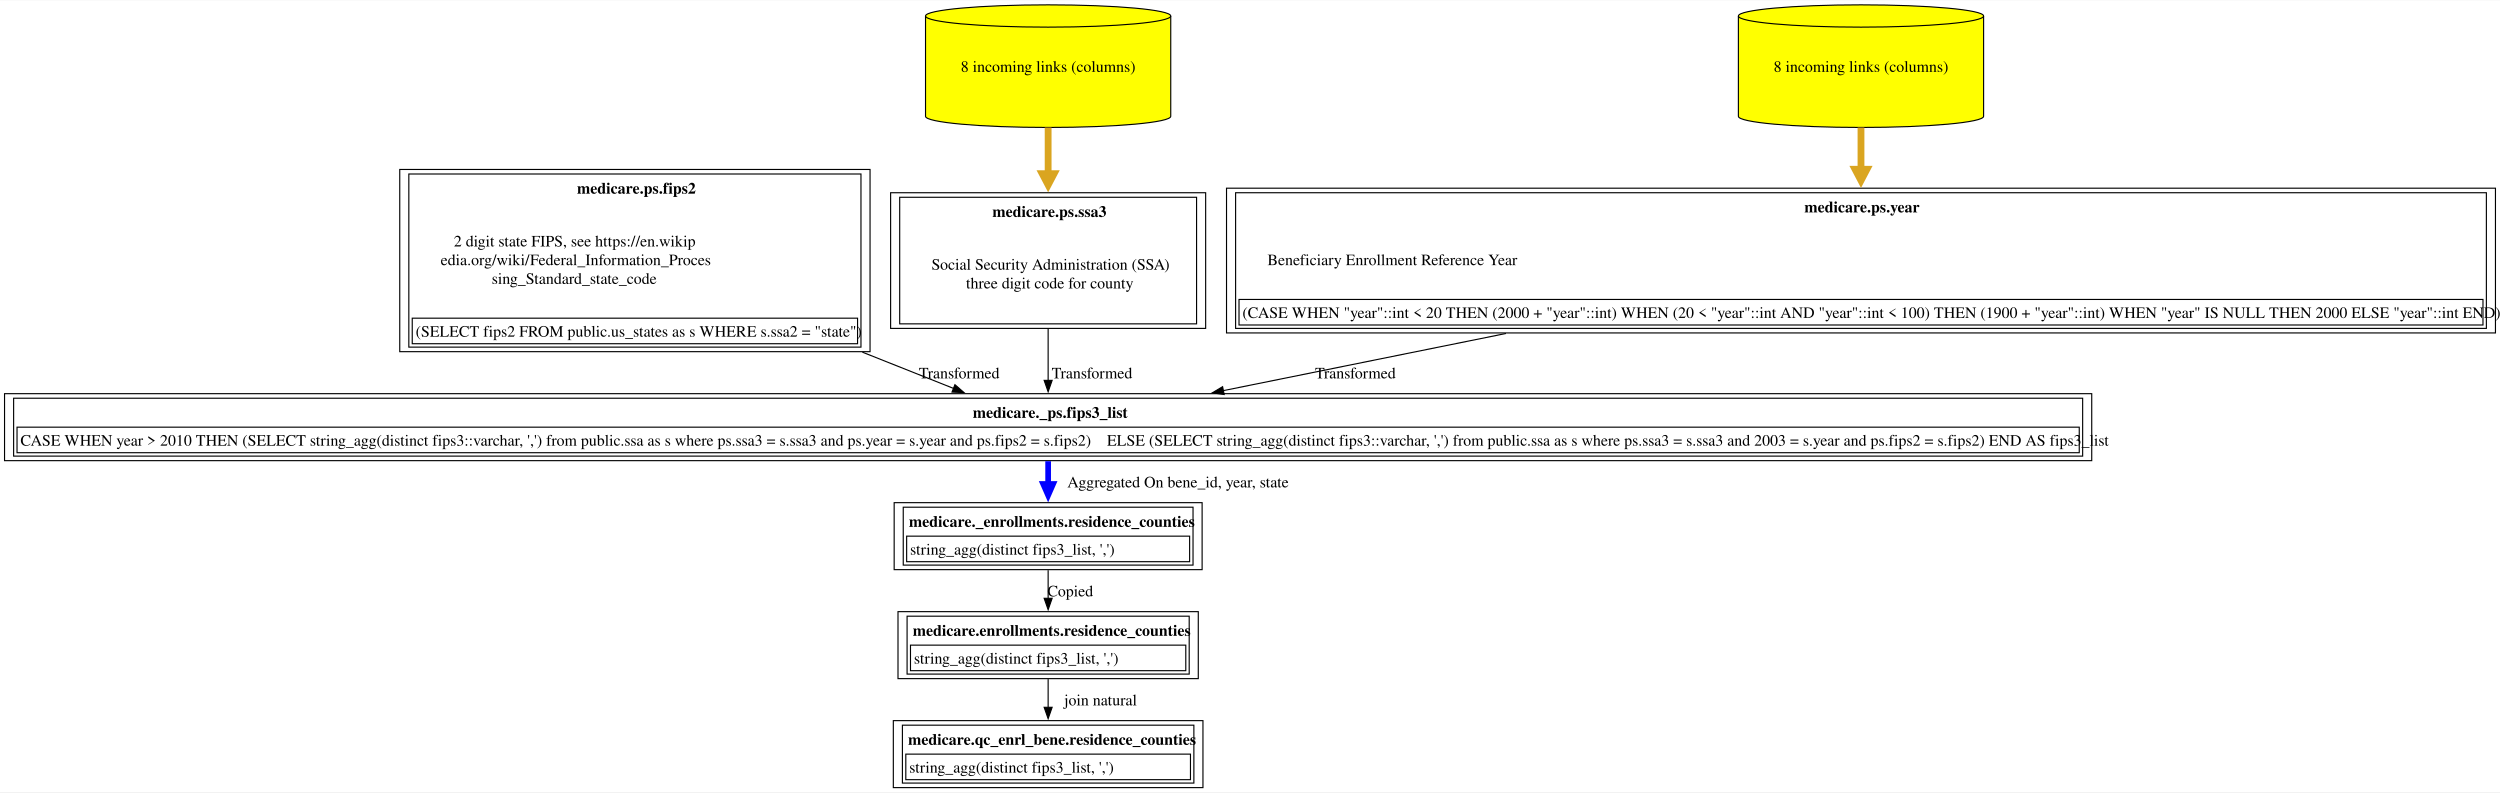
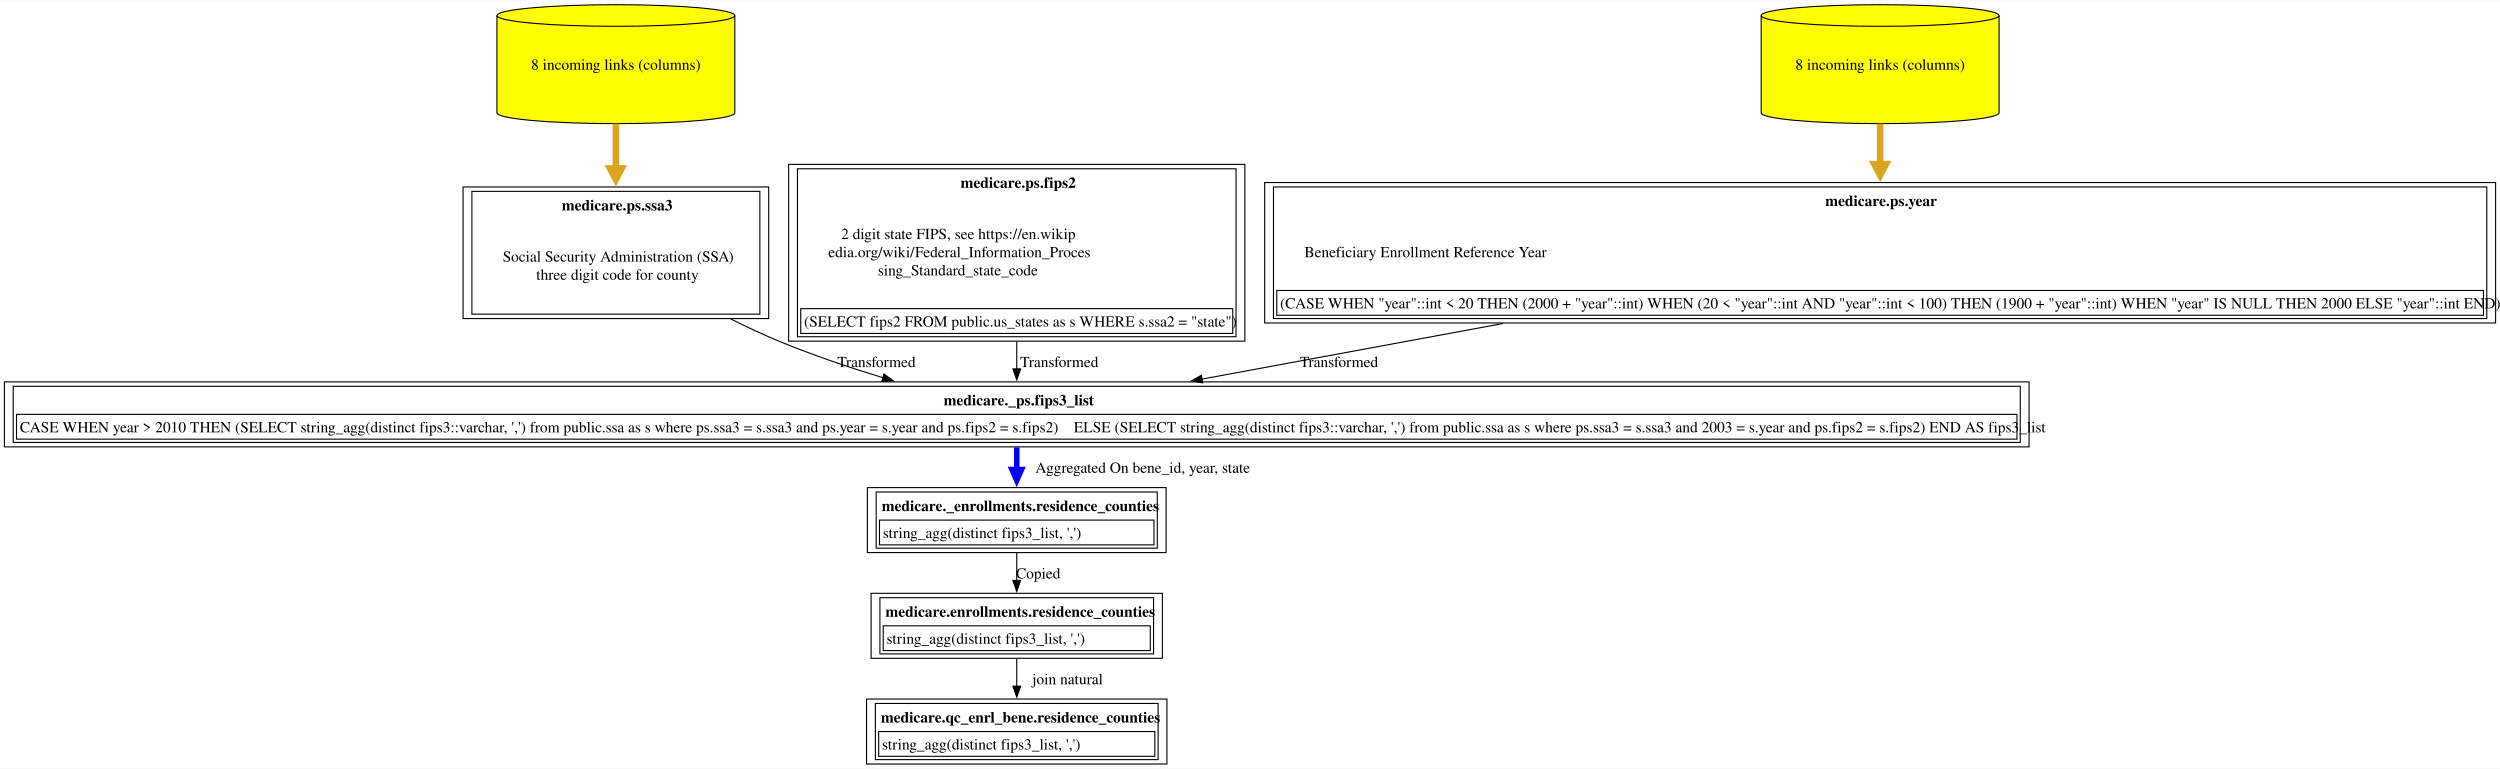
- <svg xmlns="http://www.w3.org/2000/svg" xmlns:xlink="http://www.w3.org/1999/xlink" width="2202pt" height="698pt" viewBox="0.00 0.00 2202.12 697.50">
+ <svg xmlns="http://www.w3.org/2000/svg" xmlns:xlink="http://www.w3.org/1999/xlink" width="2270pt" height="698pt" viewBox="0.00 0.00 2270.12 697.50">
  <g id="graph0" class="graph" transform="scale(1 1) rotate(0) translate(4 693.5)">
-     <polygon fill="white" stroke="none" points="-4,4 -4,-693.5 2198.12,-693.5 2198.12,4 -4,4" />
+     <polygon fill="white" stroke="none" points="-4,4 -4,-693.5 2266.12,-693.5 2266.12,4 -4,4" />
    <g id="node1" class="node">
      <g id="a_node1">
        <a xlink:href="../medicare.qc_enrl_bene/residence_counties.html" xlink:title="&lt;TABLE&gt;" target="_blank">
          <polygon fill="none" stroke="black" points="1055.62,-59 782.88,-59 782.88,0 1055.62,0 1055.62,-59" />
          <text text-anchor="start" x="795.88" y="-37.7" font-family="Times,serif" font-weight="bold" font-size="14.00">medicare.qc_enrl_bene.residence_counties</text>
          <polygon fill="none" stroke="black" points="793.88,-7 793.88,-29.5 1044.62,-29.5 1044.62,-7 793.88,-7" />
          <text text-anchor="start" x="796.88" y="-13.2" font-family="Times,serif" font-size="14.00">string_agg(distinct fips3_list, ',')</text>
          <polygon fill="none" stroke="black" points="790.88,-4 790.88,-55 1047.62,-55 1047.62,-4 790.88,-4" />
        </a>
      </g>
    </g>
    <g id="node2" class="node">
      <g id="a_node2">
        <a xlink:href="../medicare.enrollments/residence_counties.html" xlink:title="&lt;TABLE&gt;" target="_blank">
          <polygon fill="none" stroke="black" points="1051.5,-155 787,-155 787,-96 1051.5,-96 1051.5,-155" />
          <text text-anchor="start" x="800" y="-133.7" font-family="Times,serif" font-weight="bold" font-size="14.00">medicare.enrollments.residence_counties</text>
          <polygon fill="none" stroke="black" points="798,-103 798,-125.5 1040.5,-125.5 1040.5,-103 798,-103" />
          <text text-anchor="start" x="801" y="-109.2" font-family="Times,serif" font-size="14.00">string_agg(distinct fips3_list, ',')</text>
          <polygon fill="none" stroke="black" points="795,-100 795,-151 1043.5,-151 1043.5,-100 795,-100" />
        </a>
      </g>
    </g>
    <g id="edge1" class="edge">
      <path fill="none" stroke="black" d="M919.25,-95.53C919.25,-87.68 919.25,-79.05 919.25,-70.7" />
      <polygon fill="black" stroke="black" points="922.75,-70.73 919.25,-60.73 915.75,-70.73 922.75,-70.73" />
      <text text-anchor="middle" x="965.38" y="-72.45" font-family="Times,serif" font-size="14.00">	join natural</text>
    </g>
    <g id="node3" class="node">
      <g id="a_node3">
        <a xlink:href="../medicare._enrollments/residence_counties.html" xlink:title="&lt;TABLE&gt;" target="_blank">
          <polygon fill="none" stroke="black" points="1054.88,-251 783.62,-251 783.62,-192 1054.88,-192 1054.88,-251" />
          <text text-anchor="start" x="796.62" y="-229.7" font-family="Times,serif" font-weight="bold" font-size="14.00">medicare._enrollments.residence_counties</text>
          <polygon fill="none" stroke="black" points="794.62,-199 794.62,-221.5 1043.88,-221.5 1043.88,-199 794.62,-199" />
          <text text-anchor="start" x="797.62" y="-205.2" font-family="Times,serif" font-size="14.00">string_agg(distinct fips3_list, ',')</text>
          <polygon fill="none" stroke="black" points="791.62,-196 791.62,-247 1046.88,-247 1046.88,-196 791.62,-196" />
        </a>
      </g>
    </g>
    <g id="edge2" class="edge">
      <path fill="none" stroke="black" d="M919.25,-191.53C919.25,-183.68 919.25,-175.05 919.25,-166.7" />
      <polygon fill="black" stroke="black" points="922.75,-166.73 919.25,-156.73 915.75,-166.73 922.75,-166.73" />
      <text text-anchor="middle" x="938.75" y="-168.45" font-family="Times,serif" font-size="14.00">Copied</text>
    </g>
    <g id="node4" class="node">
      <g id="a_node4">
        <a xlink:href="../medicare._ps/fips3_list.html" xlink:title="&lt;TABLE&gt;" target="_blank">
          <polygon fill="none" stroke="black" points="1838.5,-347 0,-347 0,-288 1838.5,-288 1838.5,-347" />
          <text text-anchor="start" x="852.88" y="-325.7" font-family="Times,serif" font-weight="bold" font-size="14.00">medicare._ps.fips3_list</text>
          <polygon fill="none" stroke="black" points="11,-295 11,-317.5 1827.5,-317.5 1827.5,-295 11,-295" />
          <text text-anchor="start" x="14" y="-301.2" font-family="Times,serif" font-size="14.00">CASE WHEN year &gt; 2010 THEN (SELECT string_agg(distinct fips3::varchar, ',') from public.ssa as s where ps.ssa3 = s.ssa3 and ps.year = s.year and ps.fips2 = s.fips2)    ELSE (SELECT string_agg(distinct fips3::varchar, ',') from public.ssa as s where ps.ssa3 = s.ssa3 and 2003 = s.year and ps.fips2 = s.fips2) END AS fips3_list</text>
          <polygon fill="none" stroke="black" points="8,-292 8,-343 1830.5,-343 1830.5,-292 8,-292" />
        </a>
      </g>
    </g>
    <g id="edge3" class="edge">
      <path fill="none" stroke="blue" stroke-width="5" d="M919.25,-287.53C919.25,-281.13 919.25,-274.2 919.25,-267.33" />
      <polygon fill="blue" stroke="blue" stroke-width="5" points="923.63,-267.45 919.25,-257.45 914.88,-267.45 923.63,-267.45" />
      <text text-anchor="middle" x="1033.62" y="-264.45" font-family="Times,serif" font-size="14.00">	  Aggregated On bene_id, year, state</text>
    </g>
    <g id="node5" class="node">
      <g id="a_node5">
-         <a xlink:href="../medicare.ps/fips2.html" xlink:title="&lt;TABLE&gt;" target="_blank">
-           <polygon fill="none" stroke="black" points="762.38,-544.5 348.12,-544.5 348.12,-384 762.38,-384 762.38,-544.5" />
-           <text text-anchor="start" x="504.25" y="-523.2" font-family="Times,serif" font-weight="bold" font-size="14.00">medicare.ps.fips2</text>
-           <text text-anchor="start" x="395.75" y="-476.7" font-family="Times,serif" font-size="14.00">2 digit state FIPS, see https://en.wikip</text>
-           <text text-anchor="start" x="384.12" y="-460.2" font-family="Times,serif" font-size="14.00">edia.org/wiki/Federal_Information_Proces</text>
-           <text text-anchor="start" x="429.12" y="-443.7" font-family="Times,serif" font-size="14.00">sing_Standard_state_code</text>
-           <polygon fill="none" stroke="black" points="359.12,-391 359.12,-413.5 751.38,-413.5 751.38,-391 359.12,-391" />
-           <text text-anchor="start" x="362.12" y="-397.2" font-family="Times,serif" font-size="14.00">(SELECT fips2 FROM public.us_states as s WHERE s.ssa2 = "state")</text>
-           <polygon fill="none" stroke="black" points="356.12,-388 356.12,-540.5 754.38,-540.5 754.38,-388 356.12,-388" />
+         <a xlink:href="../medicare.ps/ssa3.html" xlink:title="&lt;TABLE&gt;" target="_blank">
+           <polygon fill="none" stroke="black" points="694,-524 416.5,-524 416.5,-404.5 694,-404.5 694,-524" />
+           <text text-anchor="start" x="506.12" y="-502.7" font-family="Times,serif" font-weight="bold" font-size="14.00">medicare.ps.ssa3</text>
+           <text text-anchor="start" x="452.5" y="-456.2" font-family="Times,serif" font-size="14.00">Social Security Administration (SSA)</text>
+           <text text-anchor="start" x="482.88" y="-439.7" font-family="Times,serif" font-size="14.00">three digit code for county</text>
+           <polygon fill="none" stroke="black" points="424.5,-408.5 424.5,-520 686,-520 686,-408.5 424.5,-408.5" />
        </a>
      </g>
    </g>
    <g id="edge4" class="edge">
-       <path fill="none" stroke="black" d="M755.62,-383.57C783.93,-372.31 811.65,-361.29 835.99,-351.61" />
-       <polygon fill="black" stroke="black" points="837.16,-354.91 845.16,-347.96 834.57,-348.41 837.16,-354.91" />
-       <text text-anchor="middle" x="840.88" y="-360.45" font-family="Times,serif" font-size="14.00">  Transformed</text>
+       <path fill="none" stroke="black" d="M659.52,-404.15C674,-396.91 688.85,-389.97 703.25,-384 733.28,-371.55 766.54,-360.29 797.77,-350.75" />
+       <polygon fill="black" stroke="black" points="798.71,-354.13 807.27,-347.89 796.69,-347.42 798.71,-354.13" />
+       <text text-anchor="middle" x="791.88" y="-360.45" font-family="Times,serif" font-size="14.00">  Transformed</text>
    </g>
    <g id="node6" class="node">
      <g id="a_node6">
-         <a xlink:href="../medicare.ps/ssa3.html" xlink:title="&lt;TABLE&gt;" target="_blank">
-           <polygon fill="none" stroke="black" points="1058,-524 780.5,-524 780.5,-404.5 1058,-404.5 1058,-524" />
-           <text text-anchor="start" x="870.12" y="-502.7" font-family="Times,serif" font-weight="bold" font-size="14.00">medicare.ps.ssa3</text>
-           <text text-anchor="start" x="816.5" y="-456.2" font-family="Times,serif" font-size="14.00">Social Security Administration (SSA)</text>
-           <text text-anchor="start" x="846.88" y="-439.7" font-family="Times,serif" font-size="14.00">three digit code for county</text>
-           <polygon fill="none" stroke="black" points="788.5,-408.5 788.5,-520 1050,-520 1050,-408.5 788.5,-408.5" />
+         <a xlink:href="../medicare.ps/ssa3.html" xlink:title="8 incoming links (columns)" target="_blank">
+           <path fill="yellow" stroke="black" d="M663.25,-679.68C663.25,-685.1 614.84,-689.5 555.25,-689.5 495.66,-689.5 447.25,-685.1 447.25,-679.68 447.25,-679.68 447.25,-591.32 447.25,-591.32 447.25,-585.9 495.66,-581.5 555.25,-581.5 614.84,-581.5 663.25,-585.9 663.25,-591.32 663.25,-591.32 663.25,-679.68 663.25,-679.68" />
+           <path fill="none" stroke="black" d="M663.25,-679.68C663.25,-674.26 614.84,-669.86 555.25,-669.86 495.66,-669.86 447.25,-674.26 447.25,-679.68" />
+           <text text-anchor="middle" x="555.25" y="-630.45" font-family="Times,serif" font-size="14.00">8 incoming links (columns)</text>
        </a>
      </g>
    </g>
    <g id="edge5" class="edge">
-       <path fill="none" stroke="black" d="M919.25,-404.37C919.25,-388.97 919.25,-372.71 919.25,-358.54" />
-       <polygon fill="black" stroke="black" points="922.75,-358.7 919.25,-348.7 915.75,-358.7 922.75,-358.7" />
-       <text text-anchor="middle" x="957.88" y="-360.45" font-family="Times,serif" font-size="14.00">  Transformed</text>
+       <path fill="none" stroke="goldenrod" stroke-width="6" d="M555.25,-581.41C555.25,-568.38 555.25,-554.19 555.25,-540.34" />
+       <polygon fill="goldenrod" stroke="goldenrod" stroke-width="6" points="560.5,-540.79 555.25,-530.79 550,-540.79 560.5,-540.79" />
    </g>
    <g id="node7" class="node">
      <g id="a_node7">
-         <a xlink:href="../medicare.ps/ssa3.html" xlink:title="8 incoming links (columns)" target="_blank">
-           <path fill="yellow" stroke="black" d="M1027.25,-679.68C1027.25,-685.1 978.84,-689.5 919.25,-689.5 859.66,-689.5 811.25,-685.1 811.25,-679.68 811.25,-679.68 811.25,-591.32 811.25,-591.32 811.25,-585.9 859.66,-581.5 919.25,-581.5 978.84,-581.5 1027.25,-585.9 1027.25,-591.32 1027.25,-591.32 1027.25,-679.68 1027.25,-679.68" />
-           <path fill="none" stroke="black" d="M1027.25,-679.68C1027.25,-674.26 978.84,-669.86 919.25,-669.86 859.66,-669.86 811.25,-674.26 811.25,-679.68" />
-           <text text-anchor="middle" x="919.25" y="-630.45" font-family="Times,serif" font-size="14.00">8 incoming links (columns)</text>
+         <a xlink:href="../medicare.ps/fips2.html" xlink:title="&lt;TABLE&gt;" target="_blank">
+           <polygon fill="none" stroke="black" points="1126.38,-544.5 712.12,-544.5 712.12,-384 1126.38,-384 1126.38,-544.5" />
+           <text text-anchor="start" x="868.25" y="-523.2" font-family="Times,serif" font-weight="bold" font-size="14.00">medicare.ps.fips2</text>
+           <text text-anchor="start" x="759.75" y="-476.7" font-family="Times,serif" font-size="14.00">2 digit state FIPS, see https://en.wikip</text>
+           <text text-anchor="start" x="748.12" y="-460.2" font-family="Times,serif" font-size="14.00">edia.org/wiki/Federal_Information_Proces</text>
+           <text text-anchor="start" x="793.12" y="-443.7" font-family="Times,serif" font-size="14.00">sing_Standard_state_code</text>
+           <polygon fill="none" stroke="black" points="723.12,-391 723.12,-413.5 1115.38,-413.5 1115.38,-391 723.12,-391" />
+           <text text-anchor="start" x="726.12" y="-397.2" font-family="Times,serif" font-size="14.00">(SELECT fips2 FROM public.us_states as s WHERE s.ssa2 = "state")</text>
+           <polygon fill="none" stroke="black" points="720.12,-388 720.12,-540.5 1118.38,-540.5 1118.38,-388 720.12,-388" />
        </a>
      </g>
    </g>
    <g id="edge6" class="edge">
-       <path fill="none" stroke="goldenrod" stroke-width="6" d="M919.25,-581.41C919.25,-568.38 919.25,-554.19 919.25,-540.34" />
-       <polygon fill="goldenrod" stroke="goldenrod" stroke-width="6" points="924.5,-540.79 919.25,-530.79 914,-540.79 924.5,-540.79" />
+       <path fill="none" stroke="black" d="M919.25,-383.68C919.25,-375.04 919.25,-366.54 919.25,-358.68" />
+       <polygon fill="black" stroke="black" points="922.75,-358.81 919.25,-348.81 915.75,-358.81 922.75,-358.81" />
+       <text text-anchor="middle" x="957.88" y="-360.45" font-family="Times,serif" font-size="14.00">  Transformed</text>
    </g>
    <g id="node8" class="node">
      <g id="a_node8">
        <a xlink:href="../medicare.ps/year.html" xlink:title="&lt;TABLE&gt;" target="_blank">
-           <polygon fill="none" stroke="black" points="2194.12,-528 1076.38,-528 1076.38,-400.5 2194.12,-400.5 2194.12,-528" />
-           <text text-anchor="start" x="1585.38" y="-506.7" font-family="Times,serif" font-weight="bold" font-size="14.00">medicare.ps.year</text>
-           <text text-anchor="start" x="1112.38" y="-460.2" font-family="Times,serif" font-size="14.00">Beneficiary Enrollment Reference Year</text>
-           <polygon fill="none" stroke="black" points="1087.38,-407.5 1087.38,-430 2183.12,-430 2183.12,-407.5 1087.38,-407.5" />
-           <text text-anchor="start" x="1090.38" y="-413.7" font-family="Times,serif" font-size="14.00">(CASE WHEN "year"::int &lt; 20 THEN (2000 + "year"::int) WHEN (20 &lt; "year"::int AND "year"::int &lt; 100) THEN (1900 + "year"::int) WHEN "year" IS NULL THEN 2000 ELSE "year"::int END)</text>
-           <polygon fill="none" stroke="black" points="1084.38,-404.5 1084.38,-524 2186.12,-524 2186.12,-404.5 1084.38,-404.5" />
+           <polygon fill="none" stroke="black" points="2262.12,-528 1144.38,-528 1144.38,-400.5 2262.12,-400.5 2262.12,-528" />
+           <text text-anchor="start" x="1653.38" y="-506.7" font-family="Times,serif" font-weight="bold" font-size="14.00">medicare.ps.year</text>
+           <text text-anchor="start" x="1180.38" y="-460.2" font-family="Times,serif" font-size="14.00">Beneficiary Enrollment Reference Year</text>
+           <polygon fill="none" stroke="black" points="1155.38,-407.5 1155.38,-430 2251.12,-430 2251.12,-407.5 1155.38,-407.5" />
+           <text text-anchor="start" x="1158.38" y="-413.7" font-family="Times,serif" font-size="14.00">(CASE WHEN "year"::int &lt; 20 THEN (2000 + "year"::int) WHEN (20 &lt; "year"::int AND "year"::int &lt; 100) THEN (1900 + "year"::int) WHEN "year" IS NULL THEN 2000 ELSE "year"::int END)</text>
+           <polygon fill="none" stroke="black" points="1152.38,-404.5 1152.38,-524 2254.12,-524 2254.12,-404.5 1152.38,-404.5" />
        </a>
      </g>
    </g>
    <g id="edge7" class="edge">
-       <path fill="none" stroke="black" d="M1322.5,-400.02C1236.21,-382.58 1146.36,-364.41 1073.42,-349.67" />
-       <polygon fill="black" stroke="black" points="1074.31,-346.28 1063.81,-347.73 1072.92,-353.14 1074.31,-346.28" />
-       <text text-anchor="middle" x="1189.88" y="-360.45" font-family="Times,serif" font-size="14.00">  Transformed</text>
+       <path fill="none" stroke="black" d="M1360.8,-400.02C1266.03,-382.53 1167.32,-364.3 1087.33,-349.53" />
+       <polygon fill="black" stroke="black" points="1088.13,-346.12 1077.66,-347.75 1086.86,-353.01 1088.13,-346.12" />
+       <text text-anchor="middle" x="1211.88" y="-360.45" font-family="Times,serif" font-size="14.00">  Transformed</text>
    </g>
    <g id="node9" class="node">
      <g id="a_node9">
        <a xlink:href="../medicare.ps/year.html" xlink:title="8 incoming links (columns)" target="_blank">
-           <path fill="yellow" stroke="black" d="M1743.25,-679.68C1743.25,-685.1 1694.84,-689.5 1635.25,-689.5 1575.66,-689.5 1527.25,-685.1 1527.25,-679.68 1527.25,-679.68 1527.25,-591.32 1527.25,-591.32 1527.25,-585.9 1575.66,-581.5 1635.25,-581.5 1694.84,-581.5 1743.25,-585.9 1743.25,-591.32 1743.25,-591.32 1743.25,-679.68 1743.25,-679.68" />
-           <path fill="none" stroke="black" d="M1743.25,-679.68C1743.25,-674.26 1694.84,-669.86 1635.25,-669.86 1575.66,-669.86 1527.25,-674.26 1527.25,-679.68" />
-           <text text-anchor="middle" x="1635.25" y="-630.45" font-family="Times,serif" font-size="14.00">8 incoming links (columns)</text>
+           <path fill="yellow" stroke="black" d="M1811.25,-679.68C1811.25,-685.1 1762.84,-689.5 1703.25,-689.5 1643.66,-689.5 1595.25,-685.1 1595.25,-679.68 1595.25,-679.68 1595.25,-591.32 1595.25,-591.32 1595.25,-585.9 1643.66,-581.5 1703.25,-581.5 1762.84,-581.5 1811.25,-585.9 1811.25,-591.32 1811.25,-591.32 1811.25,-679.68 1811.25,-679.68" />
+           <path fill="none" stroke="black" d="M1811.25,-679.68C1811.25,-674.26 1762.84,-669.86 1703.25,-669.86 1643.66,-669.86 1595.25,-674.26 1595.25,-679.68" />
+           <text text-anchor="middle" x="1703.25" y="-630.45" font-family="Times,serif" font-size="14.00">8 incoming links (columns)</text>
        </a>
      </g>
    </g>
    <g id="edge8" class="edge">
-       <path fill="none" stroke="goldenrod" stroke-width="6" d="M1635.25,-581.41C1635.25,-569.68 1635.25,-557.01 1635.25,-544.5" />
-       <polygon fill="goldenrod" stroke="goldenrod" stroke-width="6" points="1640.5,-544.68 1635.25,-534.68 1630,-544.68 1640.5,-544.68" />
+       <path fill="none" stroke="goldenrod" stroke-width="6" d="M1703.25,-581.41C1703.25,-569.68 1703.25,-557.01 1703.25,-544.5" />
+       <polygon fill="goldenrod" stroke="goldenrod" stroke-width="6" points="1708.5,-544.68 1703.25,-534.68 1698,-544.68 1708.5,-544.68" />
    </g>
  </g>
</svg>
